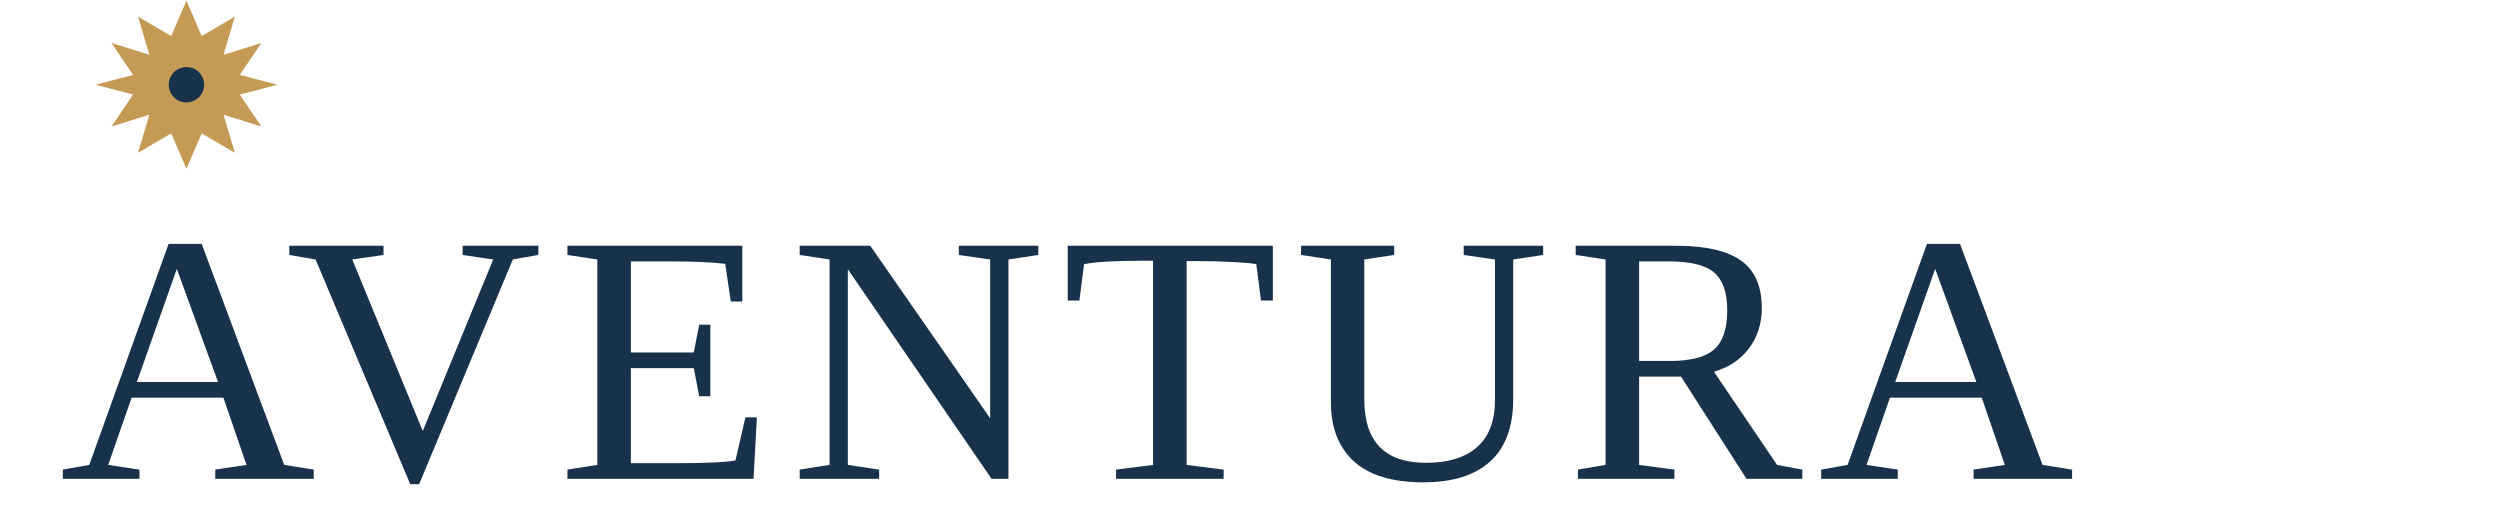
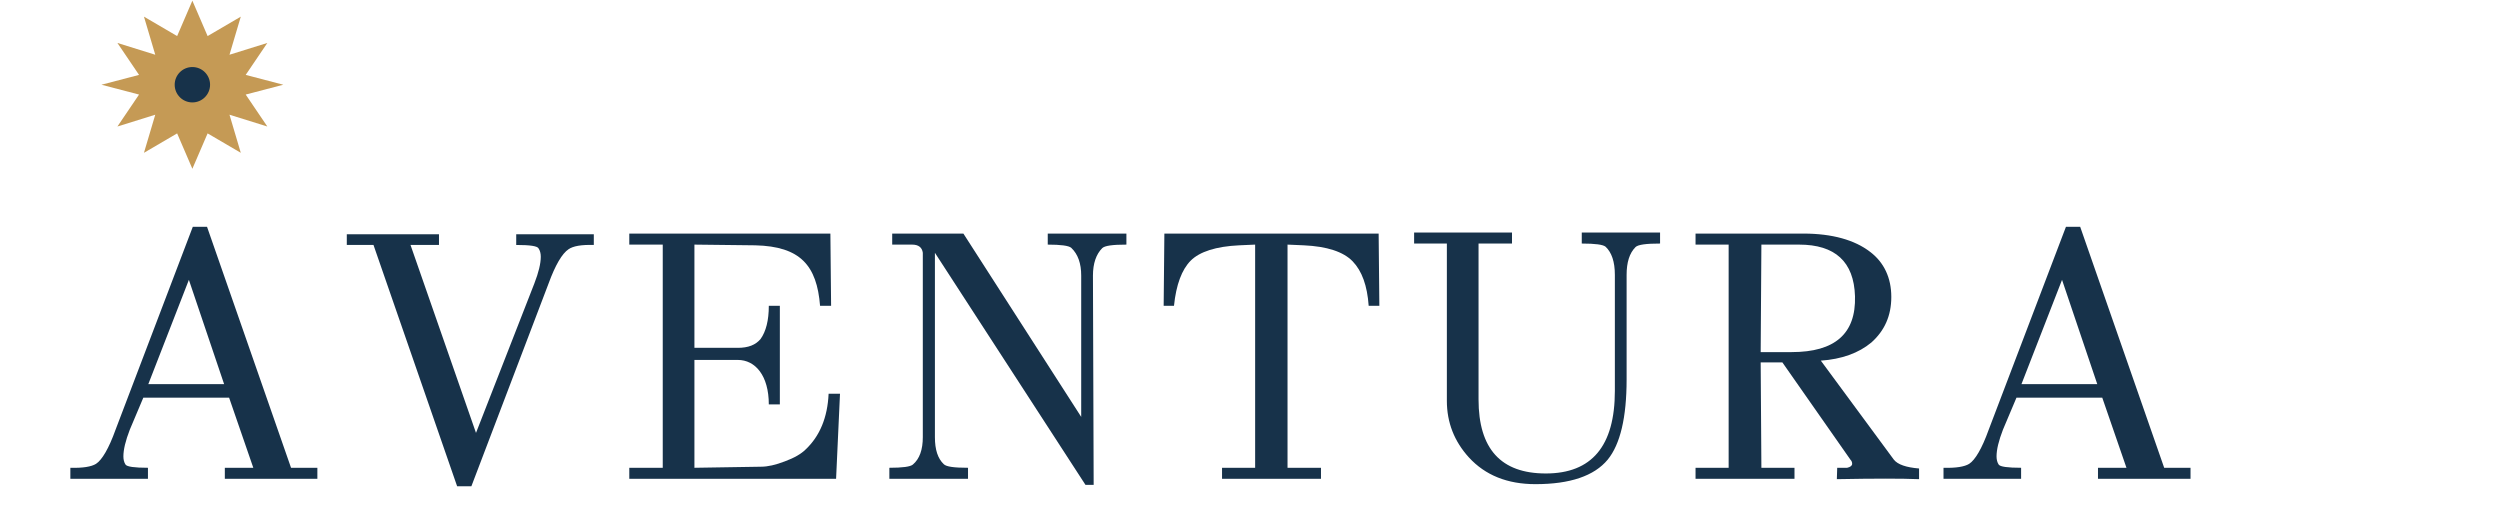
<svg xmlns="http://www.w3.org/2000/svg" viewBox="0 0 590 120" role="img" aria-label="AVENTURA">
  <g aria-hidden="true">
-     <text x="14" y="113" fill="#17324a" font-family="Didot, 'Bodoni 72', 'Bodoni MT', Georgia, 'Times New Roman', serif" font-size="84" font-weight="400" letter-spacing="3.5">AVENTURA</text>
-     <g transform="translate(15 -0.42) scale(.58)">
+     <path fill="#17324a" d="M74.9 110.396H68.684L48.86 53.528H45.5L27.272 101.408C25.676 105.86 24.08 108.548 22.652 109.472C21.56 110.144 19.544 110.48 16.604 110.396V113.0H34.916V110.396C31.724 110.396 29.96 110.144 29.624 109.64C29.288 109.136 29.12 108.464 29.12 107.708C29.12 106.112 29.624 104.012 30.632 101.408L33.824 93.848H54.068L59.78 110.396H53.06V113.0H74.9ZM35.0 90.656 44.576 66.044 52.892 90.656Z" />
+     <path fill="#17324a" d="M140.14 55.292H121.828V57.812C125.104 57.812 126.868 58.064 127.12 58.652C127.456 59.156 127.624 59.828 127.624 60.584C127.624 62.18 127.12 64.28 126.112 66.884L112.336 102.164L96.88 57.812H103.6V55.292H81.844V57.812H88.144L107.884 114.764H111.244L129.472 66.884C131.068 62.516 132.664 59.828 134.176 58.82C135.268 58.064 137.2 57.728 140.14 57.812Z" />
+     <path fill="#17324a" d="M195.552 92.924C195.3 98.552 193.452 102.92 190.176 106.028C189.084 107.12 187.488 108.044 185.22 108.884C183.036 109.724 181.188 110.144 179.592 110.144L163.884 110.396V84.944H174.132C178.248 84.944 181.44 88.64 181.44 95.444H184.044V72.176H181.44C181.44 75.62 180.768 78.224 179.508 79.988C178.332 81.416 176.568 82.088 174.132 82.088H163.884V57.728L178.248 57.896C188.916 58.148 192.78 62.684 193.536 72.176H196.14L195.972 55.124H148.512V57.728H156.408V110.396H148.512V113.0H197.316L198.24 92.924Z" />
+     <path fill="#17324a" d="M265.832 55.124H247.268V57.728C250.376 57.728 252.224 57.98 252.812 58.484C254.408 59.996 255.164 62.18 255.164 65.036V98.384L227.36 55.124H210.56V57.728H215.264C216.776 57.728 217.616 58.4 217.784 59.66V103.172C217.784 106.112 217.028 108.296 215.432 109.64C214.844 110.144 212.996 110.396 209.888 110.396V113.0H228.452V110.396C225.176 110.396 223.328 110.144 222.74 109.556C221.312 108.212 220.64 106.112 220.64 103.172V59.66L256.172 114.428H258.104L257.936 65.036C257.936 62.18 258.692 59.996 260.12 58.568C260.708 57.98 262.556 57.728 265.832 57.728Z" />
+     <path fill="#17324a" d="M325.36 55.124H274.792L274.624 72.176H277.06C277.564 67.22 278.908 63.608 281.008 61.508C283.108 59.408 286.972 58.148 292.432 57.896L296.212 57.728V110.396H288.4V113.0H311.752V110.396H303.856V57.728L307.72 57.896C313.18 58.148 317.044 59.408 319.228 61.676C321.412 63.944 322.672 67.388 323.008 72.176H325.528Z" />
+     <path fill="#17324a" d="M391.776 54.872H373.296V57.476C376.488 57.476 378.336 57.728 378.924 58.232C380.352 59.576 381.108 61.76 381.108 64.868V92.252C381.108 105.272 375.648 111.74 364.812 111.74C354.228 111.74 348.936 105.944 348.936 94.268V57.476H356.832V54.872H333.732V57.476H341.46V94.604C341.46 99.728 343.224 104.18 346.668 107.96C350.532 112.16 355.74 114.26 362.376 114.26C370.524 114.26 376.236 112.328 379.428 108.464C382.368 104.852 383.88 98.552 383.88 89.564V64.868C383.88 61.928 384.552 59.744 385.98 58.316C386.568 57.728 388.5 57.476 391.776 57.476Z" />
+     <path fill="#17324a" d="M436.688 108.464C437.024 108.8 437.108 109.136 437.108 109.472C437.108 109.892 436.688 110.228 435.932 110.396H433.58L433.496 113.084C442.4 112.916 448.784 112.916 452.9 113.084V110.564C449.876 110.312 447.86 109.64 446.936 108.464L429.716 85.112C434.588 84.776 438.62 83.348 441.644 80.828C444.752 78.056 446.348 74.528 446.348 70.076C446.348 65.624 444.668 61.928 441.308 59.408C437.696 56.636 432.404 55.124 425.6 55.124H400.148V57.728H407.96V110.396H400.148V113.0H423.5V110.396H415.688L415.52 85.532H420.644ZM437.78 69.908C438.032 78.728 433.076 83.096 422.828 83.096H415.52L415.688 57.728H424.592C433.076 57.728 437.528 61.76 437.78 69.908Z" />
+     <path fill="#17324a" d="M516.964 110.396H510.748L490.924 53.528H487.564L469.336 101.408C467.74 105.86 466.144 108.548 464.716 109.472C463.624 110.144 461.608 110.48 458.668 110.396V113.0H476.98V110.396C473.788 110.396 472.024 110.144 471.688 109.64C471.352 109.136 471.184 108.464 471.184 107.708C471.184 106.112 471.688 104.012 472.696 101.408L475.888 93.848H496.132L501.844 110.396H495.124V113.0H516.964ZM477.064 90.656 486.64 66.044 494.956 90.656Z" />
+     <g transform="translate(16.4 -0.42) scale(.58)">
      <path fill="#c59a55" d="M50 1 56.2 15.4 69.7 7.5 65.1 23 80.5 18.2 71.7 31.2 87 35.2 71.7 39.2 80.5 52.2 65.1 47.4 69.7 62.9 56.2 55 50 69.4 43.8 55 30.3 62.9 34.9 47.4 19.5 52.2 28.3 39.2 13 35.2 28.3 31.2 19.5 18.2 34.9 23 30.3 7.5 43.8 15.4Z" />
      <circle cx="50" cy="35.2" r="7.2" fill="#17324a" />
    </g>
  </g>
</svg>
